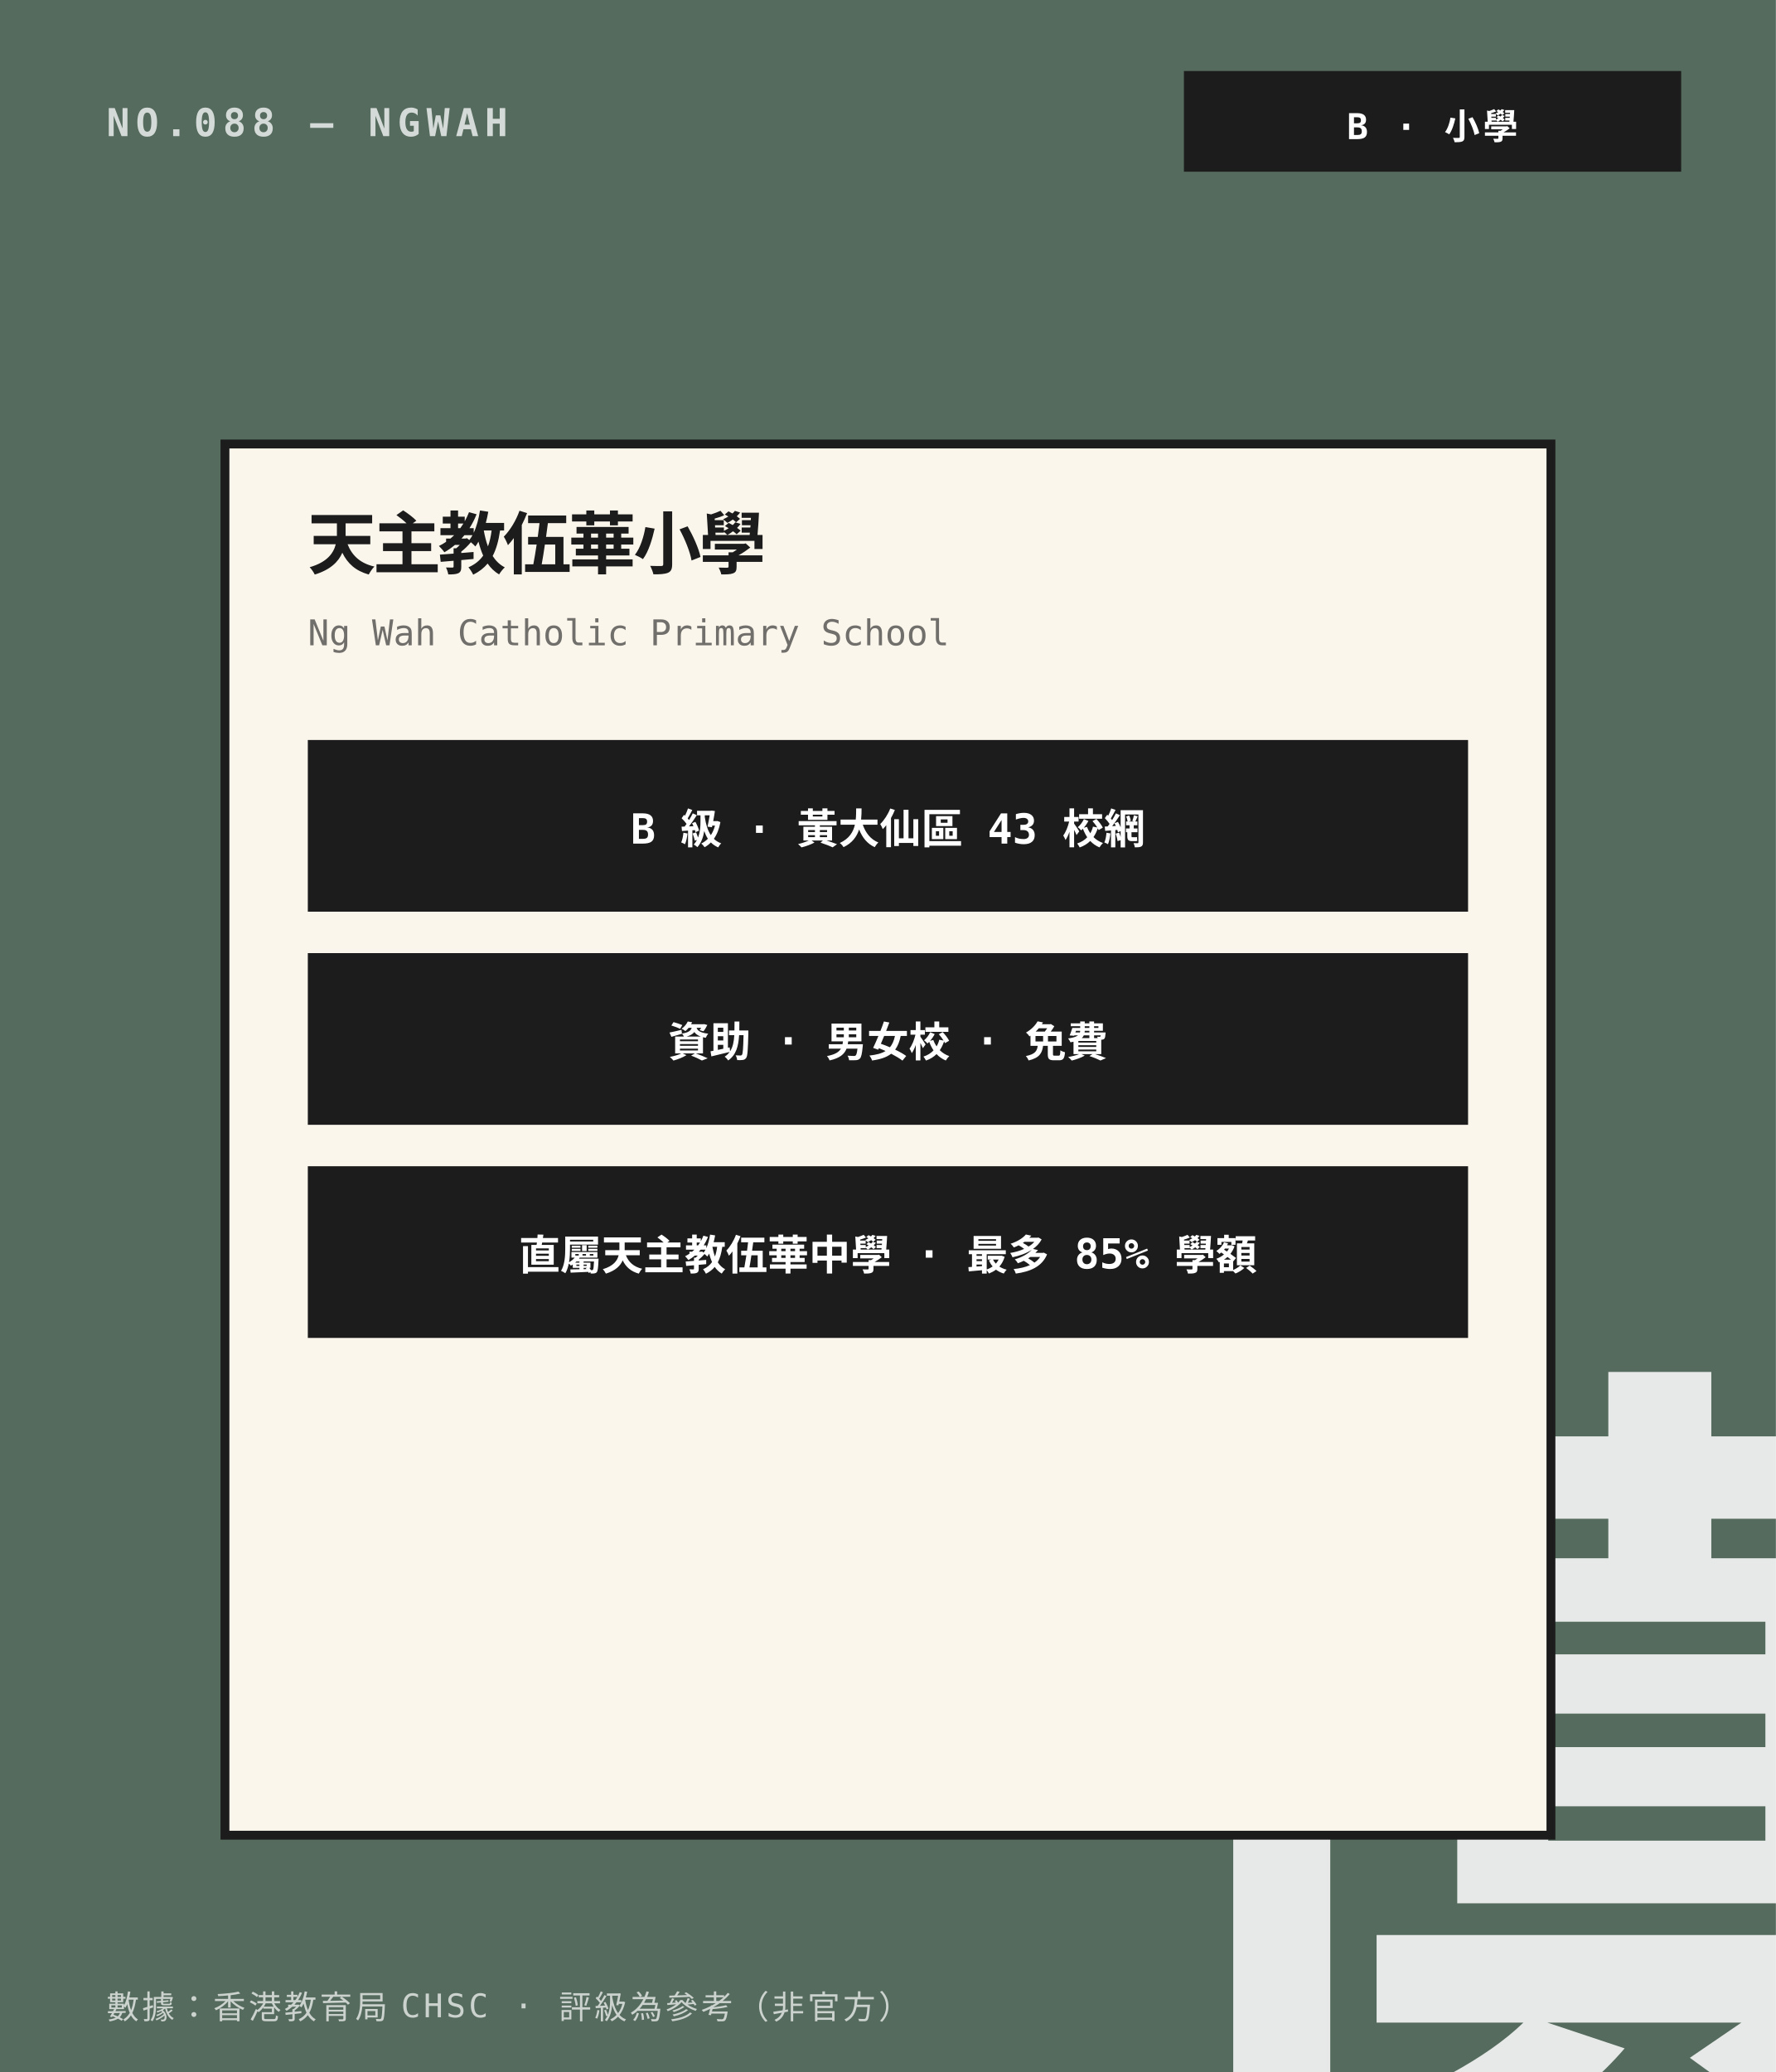
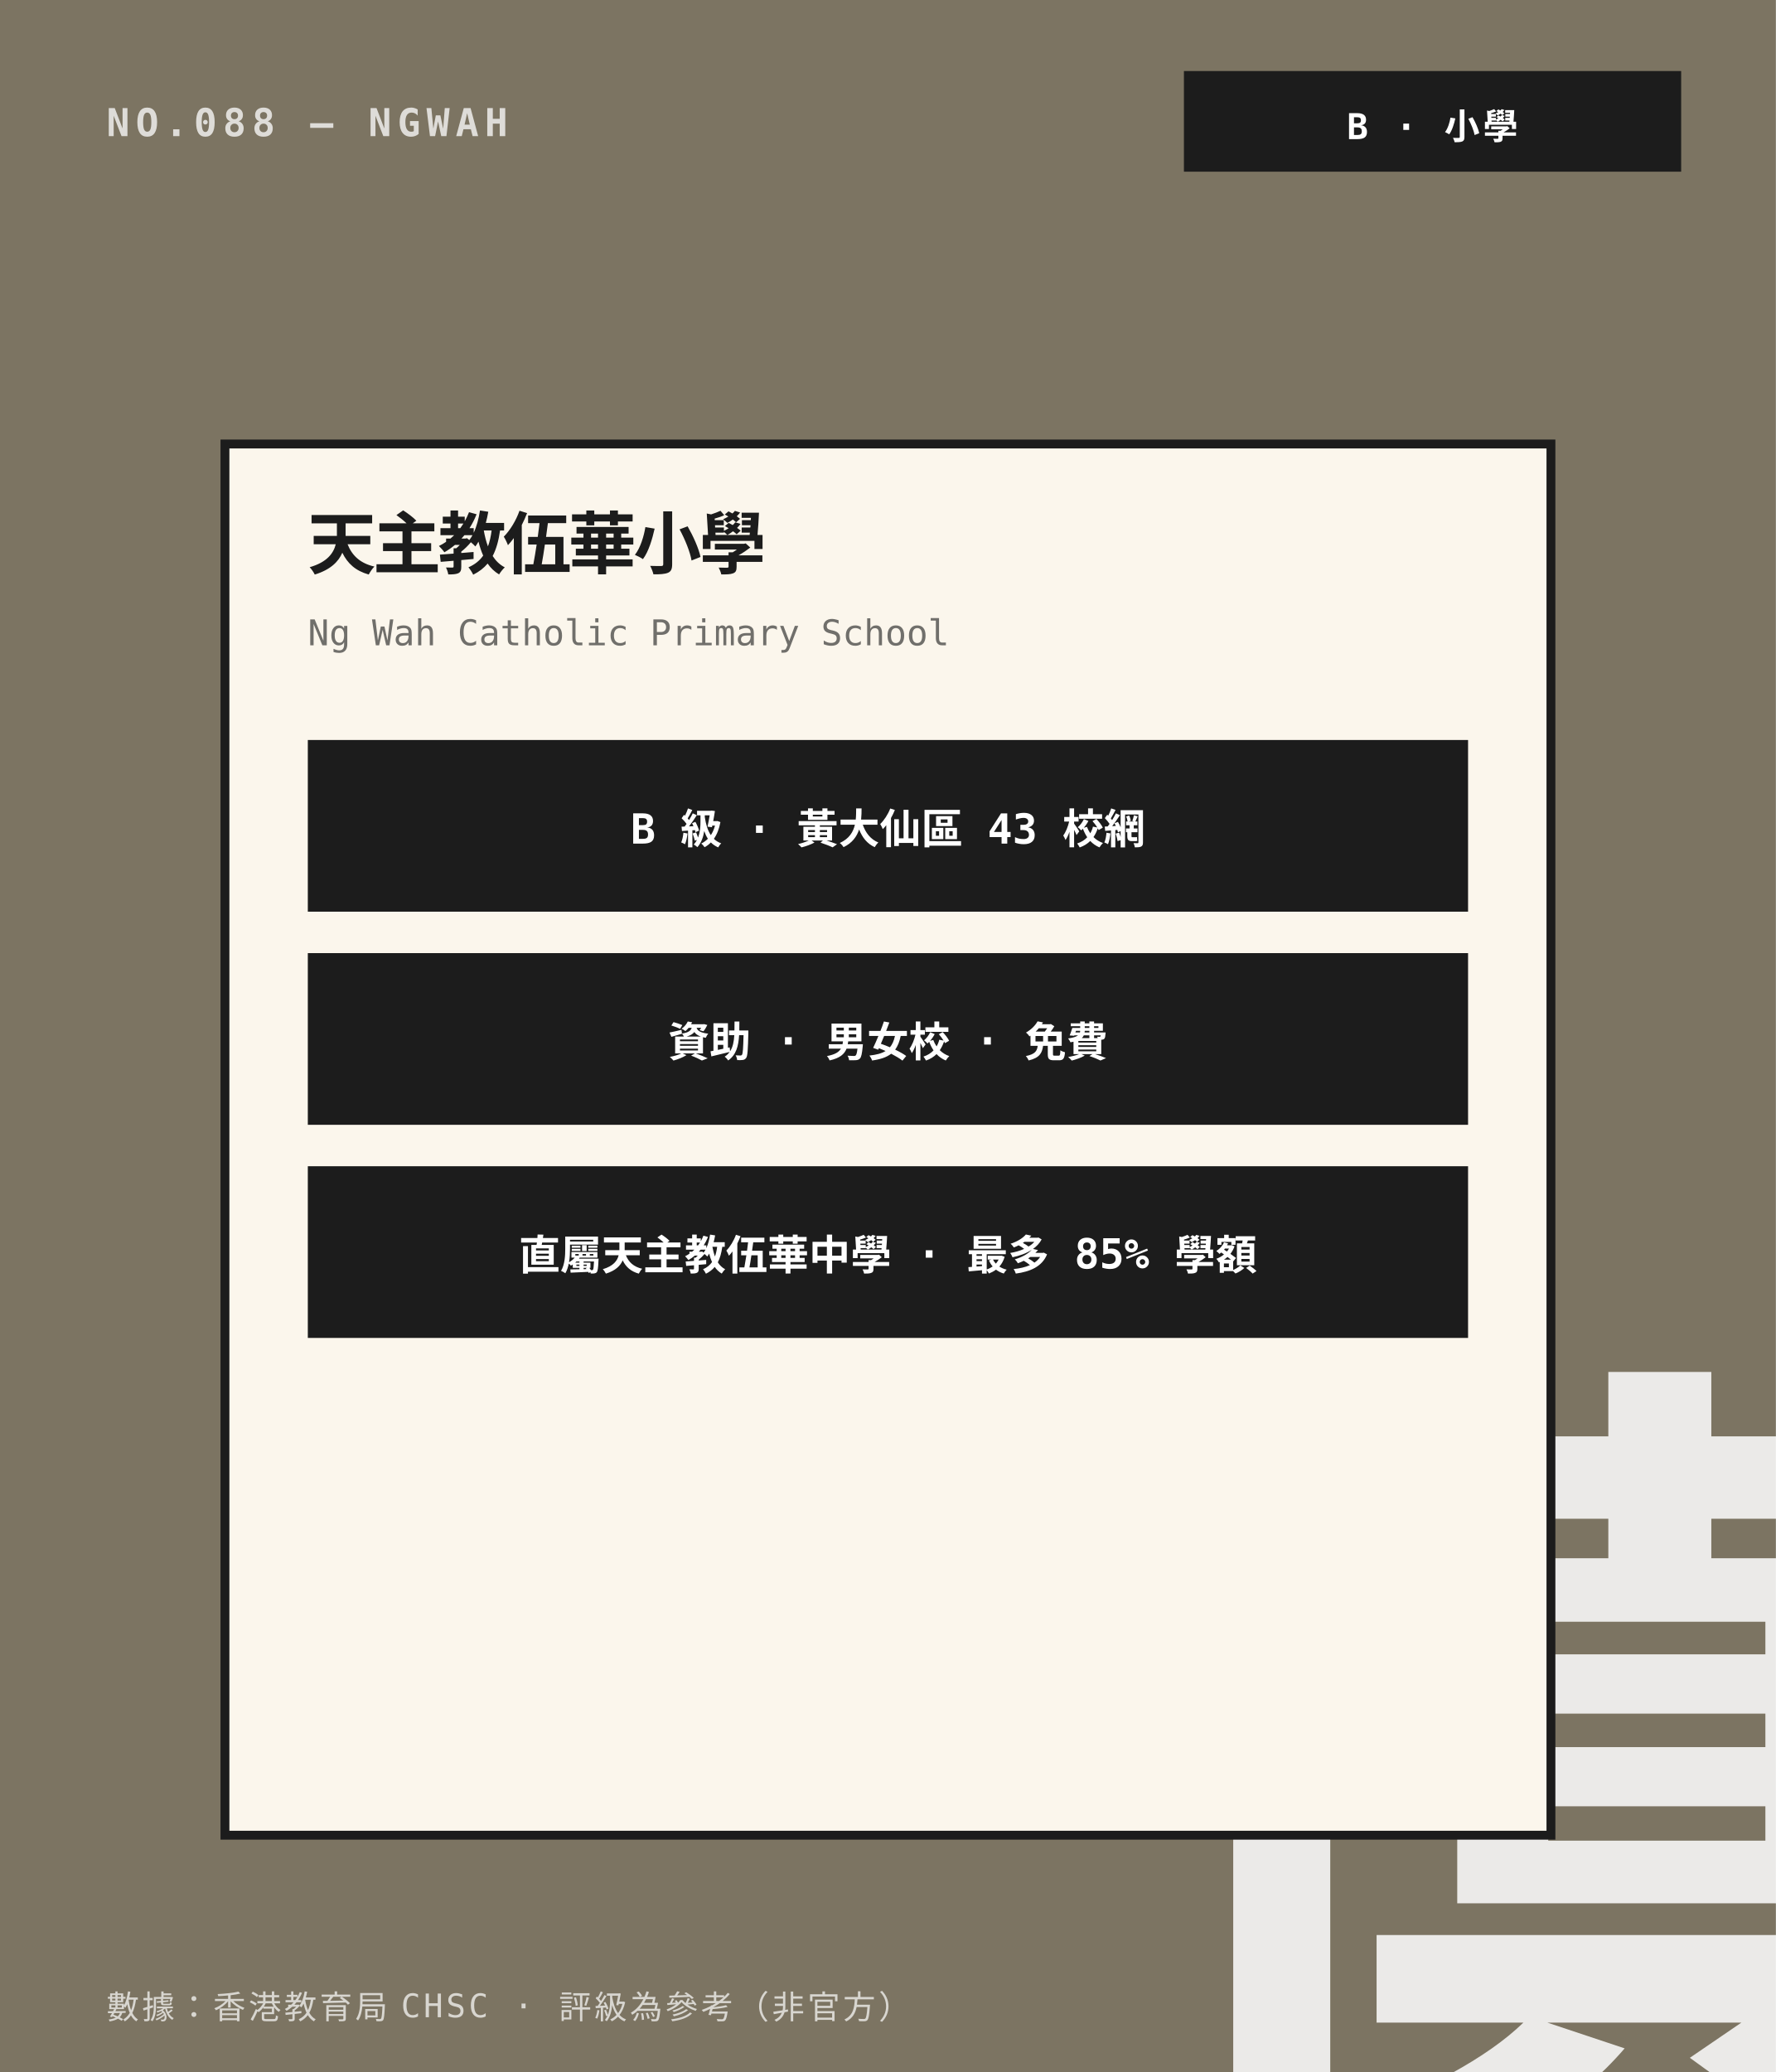
<svg xmlns="http://www.w3.org/2000/svg" width="600" height="700" viewBox="0 0 600 700">
-   <rect width="600" height="700" fill="#556B5E" />
+   <rect width="600" height="700" fill="#7C7462" />
  <rect x="400" y="24" width="168" height="34" fill="#1C1C1C" />
  <text x="484" y="47" text-anchor="middle" font-family="ui-monospace, Menlo, monospace" font-size="12" font-weight="800" fill="#FFFFFF" letter-spacing="1">B · 小學</text>
  <text x="372" y="710" font-family="Georgia, 'Times New Roman', serif" font-size="290" font-weight="800" fill="rgba(255,255,255,.85)" letter-spacing="-16">慎</text>
  <text x="36" y="46" font-family="ui-monospace, Menlo, monospace" font-size="13" font-weight="600" fill="rgba(255,255,255,.75)" letter-spacing="2">NO.088 — NGWAH</text>
  <rect x="76" y="150" width="448" height="470" fill="#FBF6EC" stroke="#1C1C1C" stroke-width="3" />
  <text x="104" y="192" font-family="Georgia, 'Times New Roman', serif" font-size="23" font-weight="800" fill="#1C1C1C" letter-spacing="-1">天主教伍華小學</text>
  <text x="104" y="218" font-family="ui-monospace, Menlo, monospace" font-size="12" fill="rgba(28,28,28,.62)">Ng Wah Catholic Primary School</text>
  <rect x="104" y="250" width="392" height="58" fill="#1C1C1C" />
  <text x="300" y="285" text-anchor="middle" font-family="ui-monospace, Menlo, monospace" font-size="14" font-weight="800" fill="#FFFFFF">B 級 · 黃大仙區 43 校網</text>
  <rect x="104" y="322" width="392" height="58" fill="#1C1C1C" />
  <text x="300" y="357" text-anchor="middle" font-family="ui-monospace, Menlo, monospace" font-size="14" font-weight="800" fill="#FFFFFF">資助 · 男女校 · 免費</text>
  <rect x="104" y="394" width="392" height="58" fill="#1C1C1C" />
  <text x="300" y="429" text-anchor="middle" font-family="ui-monospace, Menlo, monospace" font-size="14" font-weight="800" fill="#FFFFFF">直屬天主教伍華中學 · 最多 85% 學額</text>
  <text x="36" y="682" font-family="ui-monospace, Menlo, monospace" font-size="11" fill="rgba(255,255,255,.7)" letter-spacing="1">數據：香港教育局 CHSC · 評級為參考（非官方）</text>
</svg>
